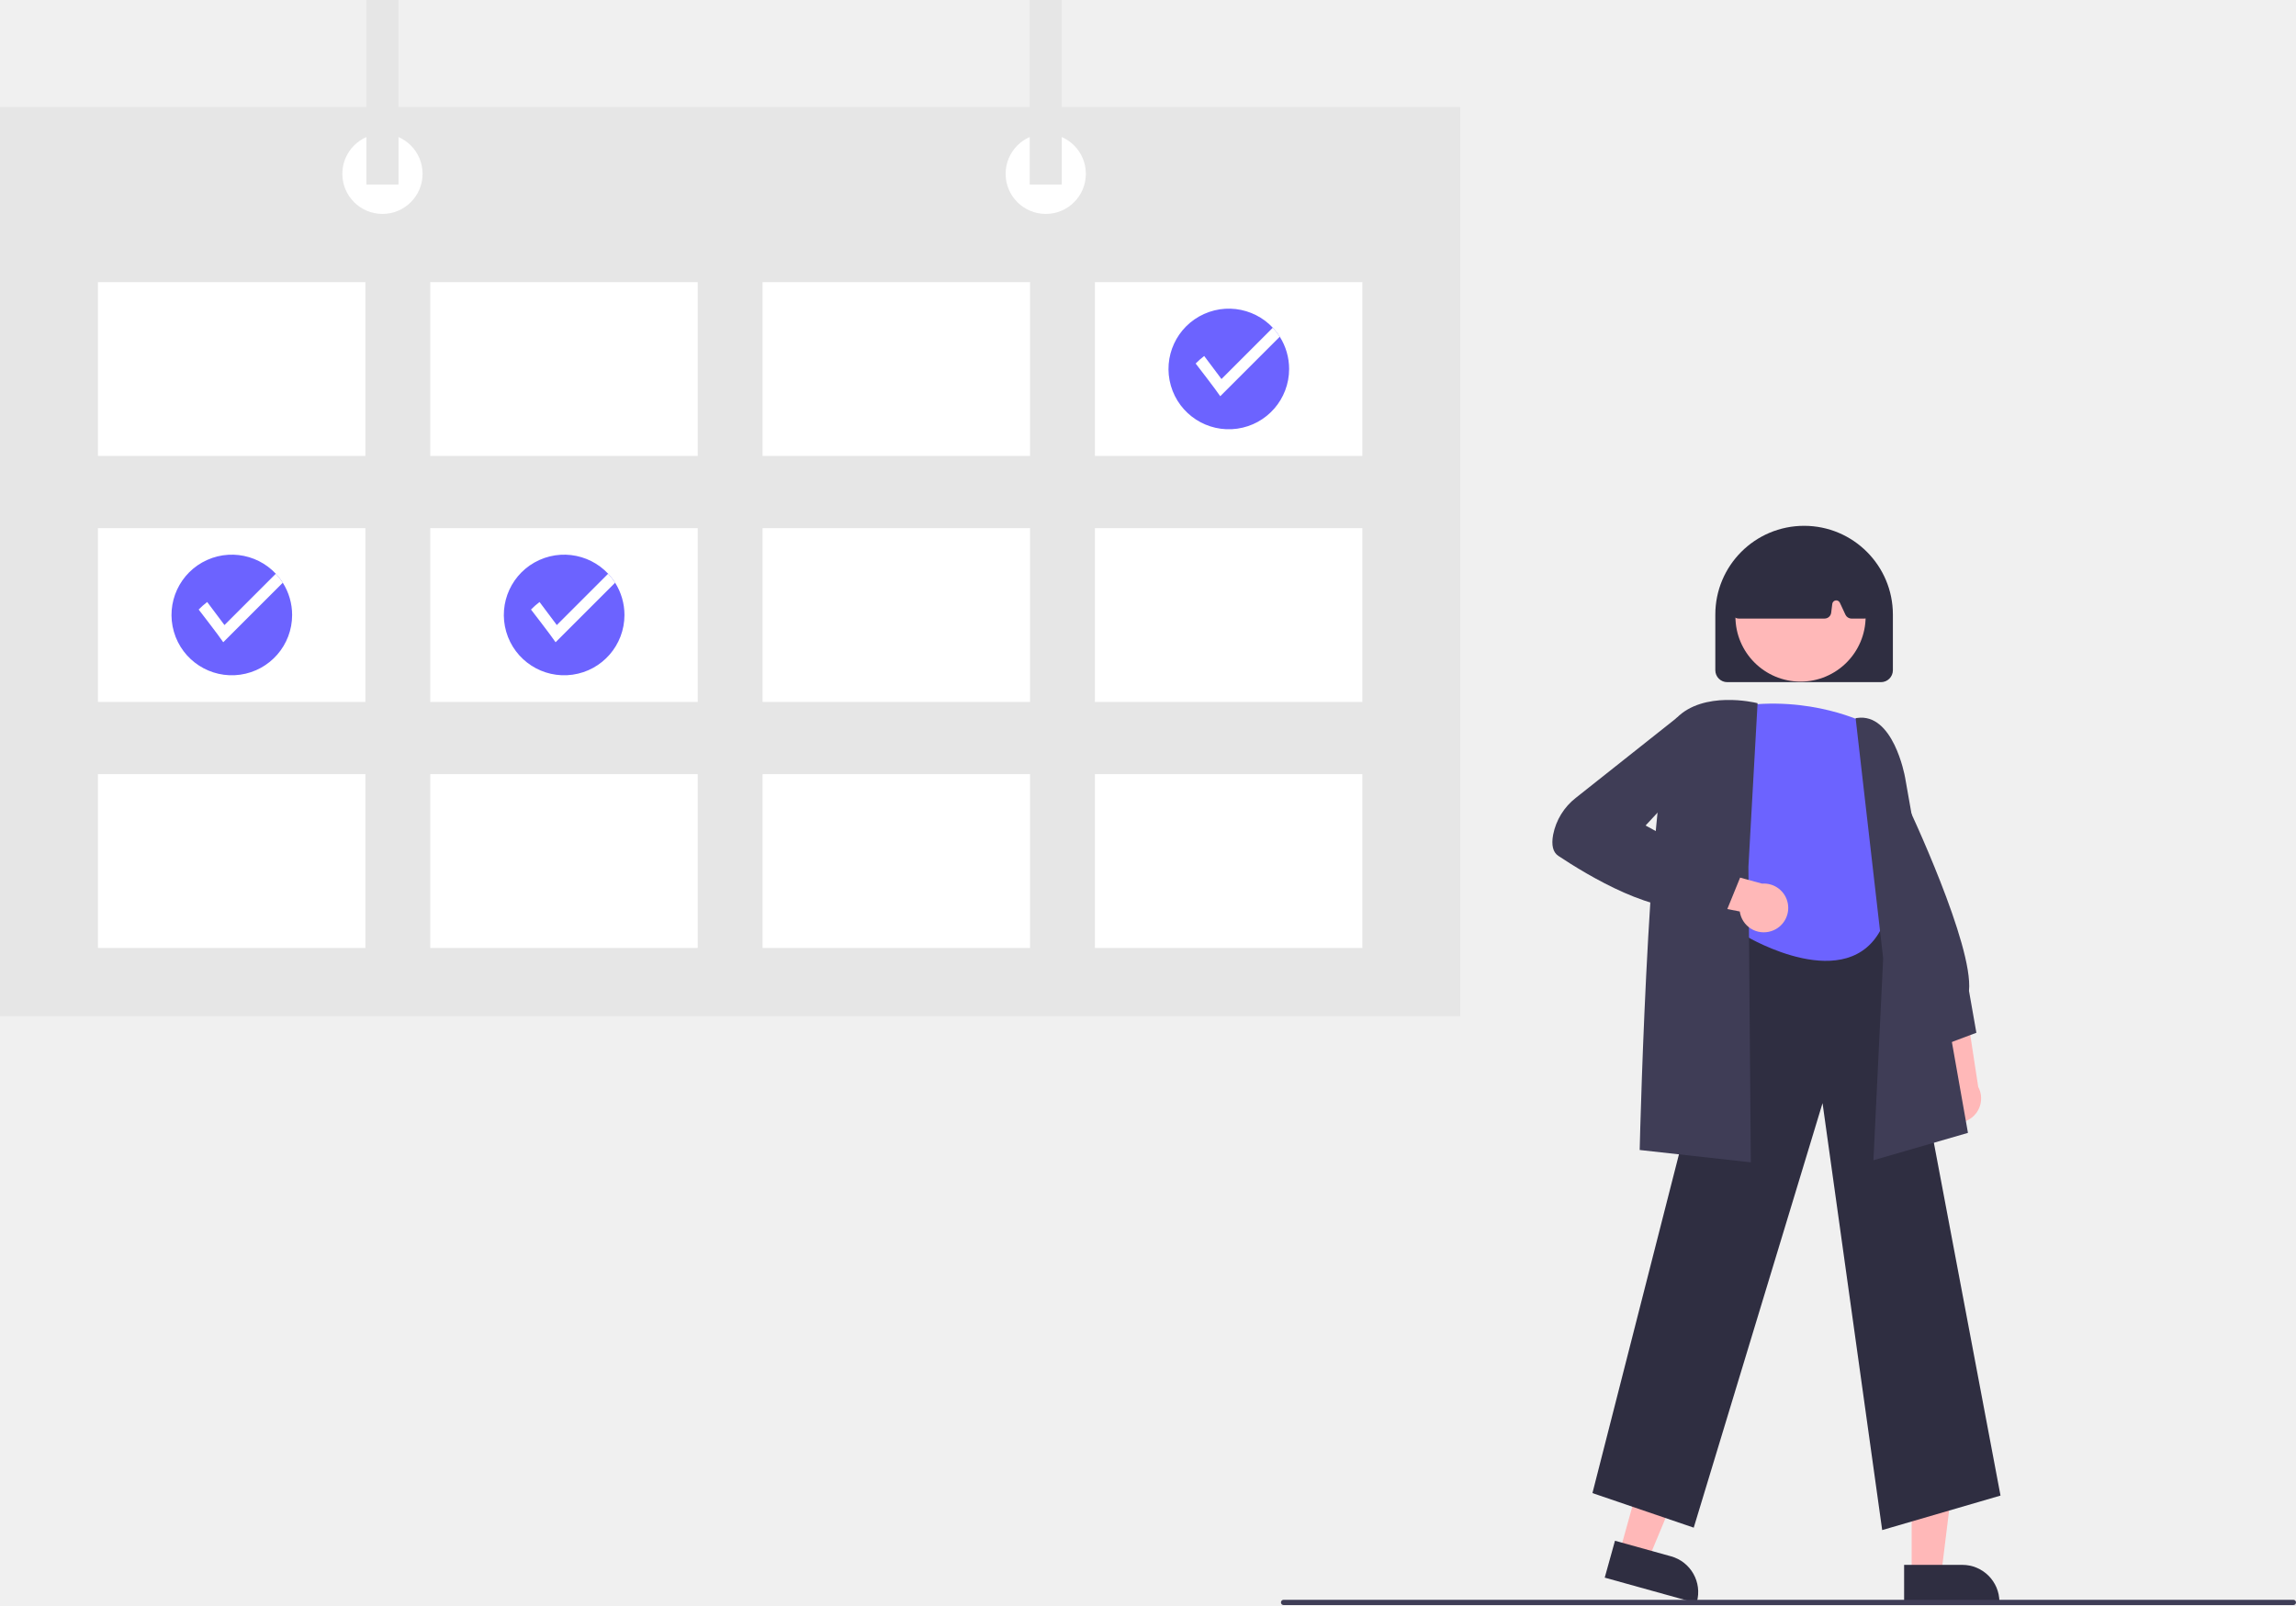
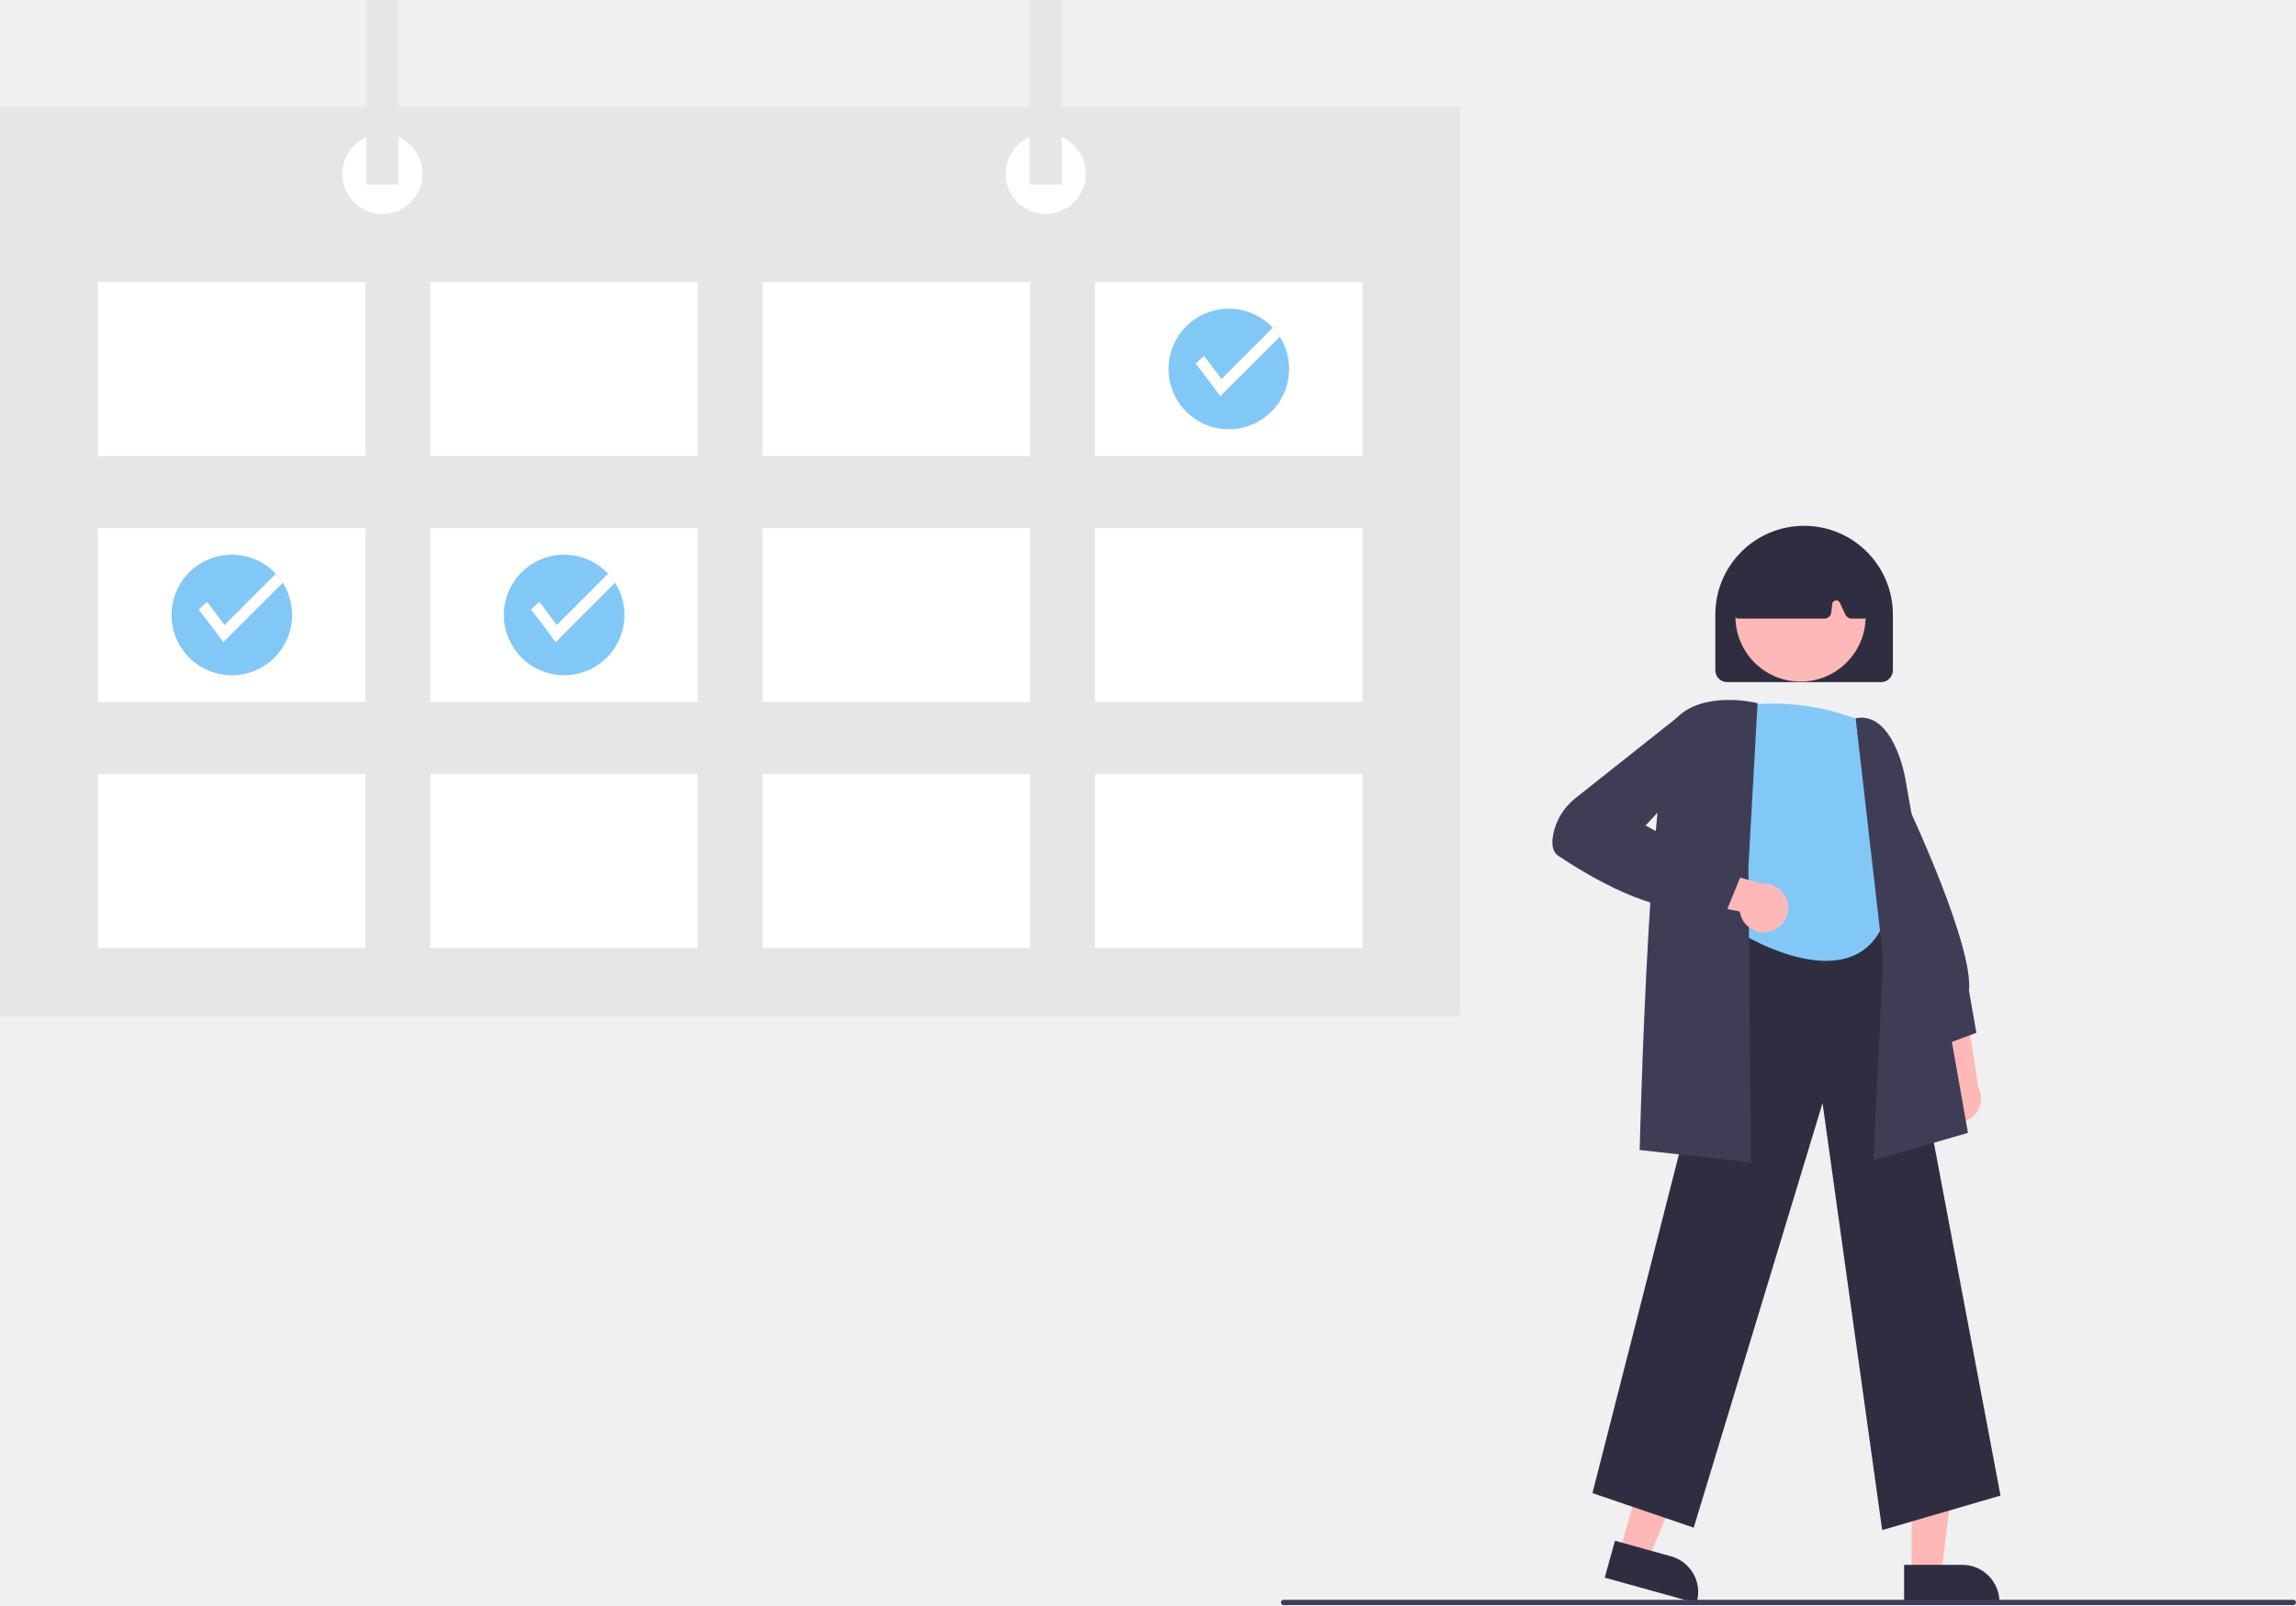
<svg xmlns="http://www.w3.org/2000/svg" data-name="Layer 1" width="866.331" height="605.74" viewBox="0 0 866.331 605.74">
  <path d="M898.303,567.789a9.146,9.146,0,0,1,1.931-13.891l-7.252-31.682,15.819,5.918,4.461,29.178a9.195,9.195,0,0,1-14.959,10.476Z" transform="translate(-166.8347 -147.13)" fill="#ffb8b8" />
  <path d="M897.209,542.644l-13.906-26.885,1.881-67.697.894,1.883c1.041,2.193,25.44,53.846,23.7,71.138l2.789,15.802Z" transform="translate(-166.8347 -147.13)" fill="#3f3d56" />
  <polygon points="721.307 594.201 732.458 594.201 737.762 551.192 721.305 551.193 721.307 594.201" fill="#ffb8b8" />
  <path d="M885.298,737.691l21.959-.001h.002a13.994,13.994,0,0,1,13.994,13.994v.455l-35.954.002Z" transform="translate(-166.8347 -147.13)" fill="#2f2e41" />
  <polygon points="611.134 585.727 621.877 588.714 638.511 548.699 622.655 544.29 611.134 585.727" fill="#ffb8b8" />
  <path d="M776.204,728.588,797.36,734.47l.001 0a13.994,13.994,0,0,1,9.733,17.231l-.122.438-34.64-9.631Z" transform="translate(-166.8347 -147.13)" fill="#2f2e41" />
  <path d="M877.024,724.564l-22.504-161.126L805.916,723.653l-38.217-13.05,54.775-214.533.36-.025,57.381-3.991,41.457,219.488Z" transform="translate(-166.8347 -147.13)" fill="#2f2e41" />
-   <path d="M871.073,420.145s-20.919-10.914-49.114-6.367c0,0-15.007,36.205,0,50.618l4.093,36.241s38.2,22.738,50.933-3.638l-1.819-30.014s9.095-14.395,1.819-24.933A34.821,34.821,0,0,1,871.073,420.145Z" transform="translate(-166.8347 -147.13)" fill="#6c63ff" />
+   <path d="M871.073,420.145s-20.919-10.914-49.114-6.367c0,0-15.007,36.205,0,50.618l4.093,36.241s38.2,22.738,50.933-3.638l-1.819-30.014s9.095-14.395,1.819-24.933A34.821,34.821,0,0,1,871.073,420.145Z" transform="translate(-166.8347 -147.13)" fill="#82c8f7" />
  <path d="M873.723,584.987l3.672-76.188-10.391-90.634.477-.072c13.631-2.055,18.003,21.428,18.182,22.428l23.726,134.142Z" transform="translate(-166.8347 -147.13)" fill="#3f3d56" />
  <path d="M827.466,585.781l-41.943-4.66.011-.458c.149-6.209,3.759-152.204,13.875-162.544,10.176-10.401,29.377-5.901,30.19-5.703l.405.098-3.451,61.776Z" transform="translate(-166.8347 -147.13)" fill="#3f3d56" />
  <path d="M835.191,498.523a9.146,9.146,0,0,1-11.907-7.409l-31.895-6.249,11.835-12.049,28.473,7.781a9.195,9.195,0,0,1,3.493,17.925Z" transform="translate(-166.8347 -147.13)" fill="#ffb8b8" />
  <path d="M818.171,491.209,807.779,488.975c-15.342,4.614-42.122-11.63-52.946-18.845-2.037-1.357-2.697-4.047-1.964-7.994a23.31,23.31,0,0,1,8.567-13.915l38.12-30.225,9.622-1.609,2.858,16.195L787.748,458.668l35.752,19.46Z" transform="translate(-166.8347 -147.13)" fill="#3f3d56" />
  <path d="M814.061,400.068v-21a33.5,33.5,0,1,1,67,0v21a4.505,4.505,0,0,1-4.5,4.5h-58A4.505,4.505,0,0,1,814.061,400.068Z" transform="translate(-166.8347 -147.13)" fill="#2f2e41" />
  <circle cx="679.38" cy="232.671" r="24.561" fill="#ffb8b8" />
  <path d="M820.979,379.706a2.5,2.5,0,0,1-.585-1.993l2.909-20.26a2.504,2.504,0,0,1,1.415-1.919c14.85-6.95,29.91-6.959,44.76-.026a2.519,2.519,0,0,1,1.429,2.036L872.849,377.83a2.5,2.5,0,0,1-2.489,2.738h-4.926a2.51,2.51,0,0,1-2.265-1.442l-2.126-4.555a1.5,1.5,0,0,0-2.848.448l-.42,3.358a2.504,2.504,0,0,1-2.481,2.19H822.869A2.5,2.5,0,0,1,820.979,379.706Z" transform="translate(-166.8347 -147.13)" fill="#2f2e41" />
  <rect y="40.366" width="551" height="343.114" fill="#e6e6e6" />
  <rect x="36.949" y="106.466" width="100.916" height="65.595" fill="#fff" />
  <rect x="162.344" y="106.466" width="100.916" height="65.595" fill="#fff" />
  <rect x="287.74" y="106.466" width="100.916" height="65.595" fill="#fff" />
  <rect x="413.135" y="106.466" width="100.916" height="65.595" fill="#fff" />
  <rect x="36.949" y="199.309" width="100.916" height="65.595" fill="#fff" />
  <rect x="162.344" y="199.309" width="100.916" height="65.595" fill="#fff" />
  <rect x="287.74" y="199.309" width="100.916" height="65.595" fill="#fff" />
  <rect x="413.135" y="199.309" width="100.916" height="65.595" fill="#fff" />
  <rect x="36.949" y="292.151" width="100.916" height="65.595" fill="#fff" />
  <rect x="162.344" y="292.151" width="100.916" height="65.595" fill="#fff" />
  <rect x="287.74" y="292.151" width="100.916" height="65.595" fill="#fff" />
  <rect x="413.135" y="292.151" width="100.916" height="65.595" fill="#fff" />
  <circle cx="144.31" cy="65.595" r="15.137" fill="#fff" />
  <circle cx="394.581" cy="65.595" r="15.137" fill="#fff" />
  <rect x="138.255" width="12.11" height="69.632" fill="#e6e6e6" />
  <rect x="388.526" width="12.11" height="69.632" fill="#e6e6e6" />
-   <path d="M653.249,286.394a22.757,22.757,0,1,1-3.527-12.19A22.757,22.757,0,0,1,653.249,286.394Z" transform="translate(-166.8347 -147.13)" fill="#6c63ff" />
+   <path d="M653.249,286.394a22.757,22.757,0,1,1-3.527-12.19A22.757,22.757,0,0,1,653.249,286.394Z" transform="translate(-166.8347 -147.13)" fill="#82c8f7" />
  <path d="M649.722,274.203l-22.464,22.46c-1.412-2.186-9.278-12.344-9.278-12.344A31.827,31.827,0,0,1,621.2,281.477l6.523,8.697,19.369-19.369A22.727,22.727,0,0,1,649.722,274.203Z" transform="translate(-166.8347 -147.13)" fill="#fff" />
-   <path d="M402.458,379.236a22.757,22.757,0,1,1-3.527-12.19A22.757,22.757,0,0,1,402.458,379.236Z" transform="translate(-166.8347 -147.13)" fill="#6c63ff" />
+   <path d="M402.458,379.236a22.757,22.757,0,1,1-3.527-12.19A22.757,22.757,0,0,1,402.458,379.236Z" transform="translate(-166.8347 -147.13)" fill="#82c8f7" />
  <path d="M398.931,367.046l-22.464,22.46c-1.412-2.186-9.278-12.344-9.278-12.344a31.827,31.827,0,0,1,3.22-2.842l6.523,8.697,19.369-19.369A22.726,22.726,0,0,1,398.931,367.046Z" transform="translate(-166.8347 -147.13)" fill="#fff" />
-   <path d="M277.062,379.236a22.757,22.757,0,1,1-3.527-12.19A22.757,22.757,0,0,1,277.062,379.236Z" transform="translate(-166.8347 -147.13)" fill="#6c63ff" />
+   <path d="M277.062,379.236a22.757,22.757,0,1,1-3.527-12.19A22.757,22.757,0,0,1,277.062,379.236Z" transform="translate(-166.8347 -147.13)" fill="#82c8f7" />
  <path d="M273.535,367.046l-22.464,22.46c-1.412-2.186-9.278-12.344-9.278-12.344a31.827,31.827,0,0,1,3.22-2.842l6.523,8.697,19.369-19.369A22.727,22.727,0,0,1,273.535,367.046Z" transform="translate(-166.8347 -147.13)" fill="#fff" />
  <path d="M1032.165,752.87h-381a1,1,0,0,1,0-2h381a1,1,0,0,1,0,2Z" transform="translate(-166.8347 -147.13)" fill="#3f3d56" />
</svg>
